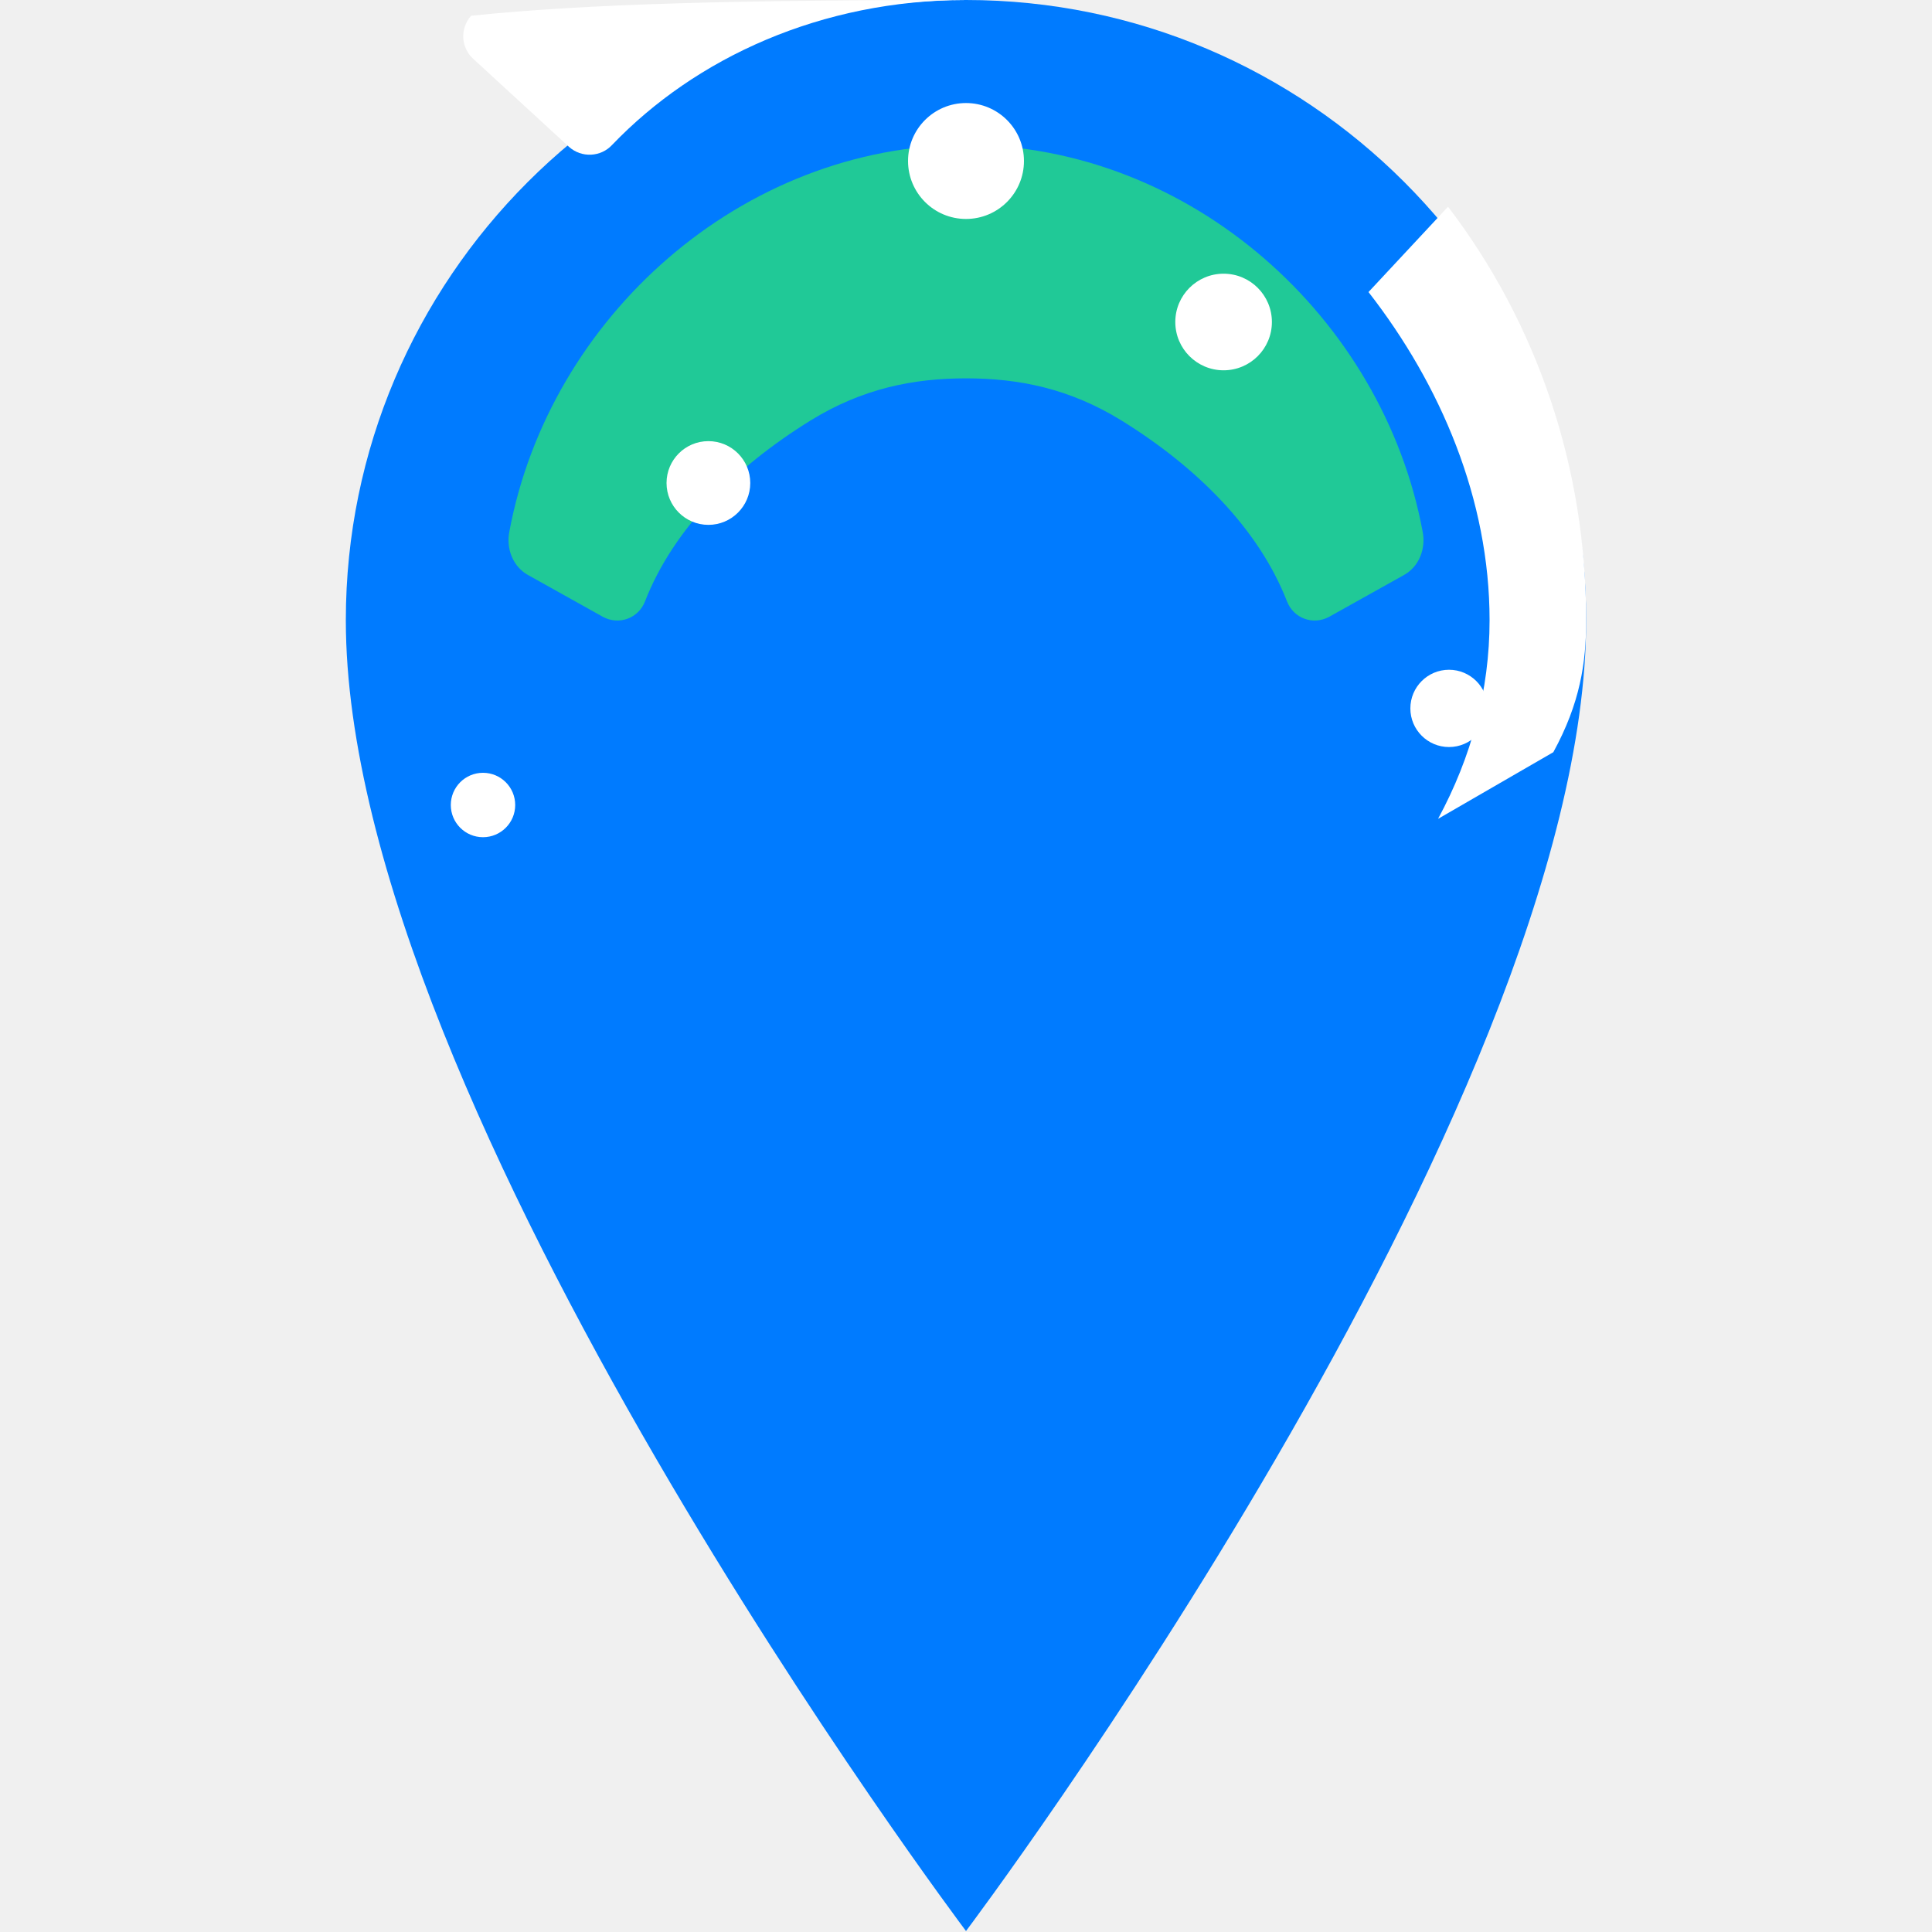
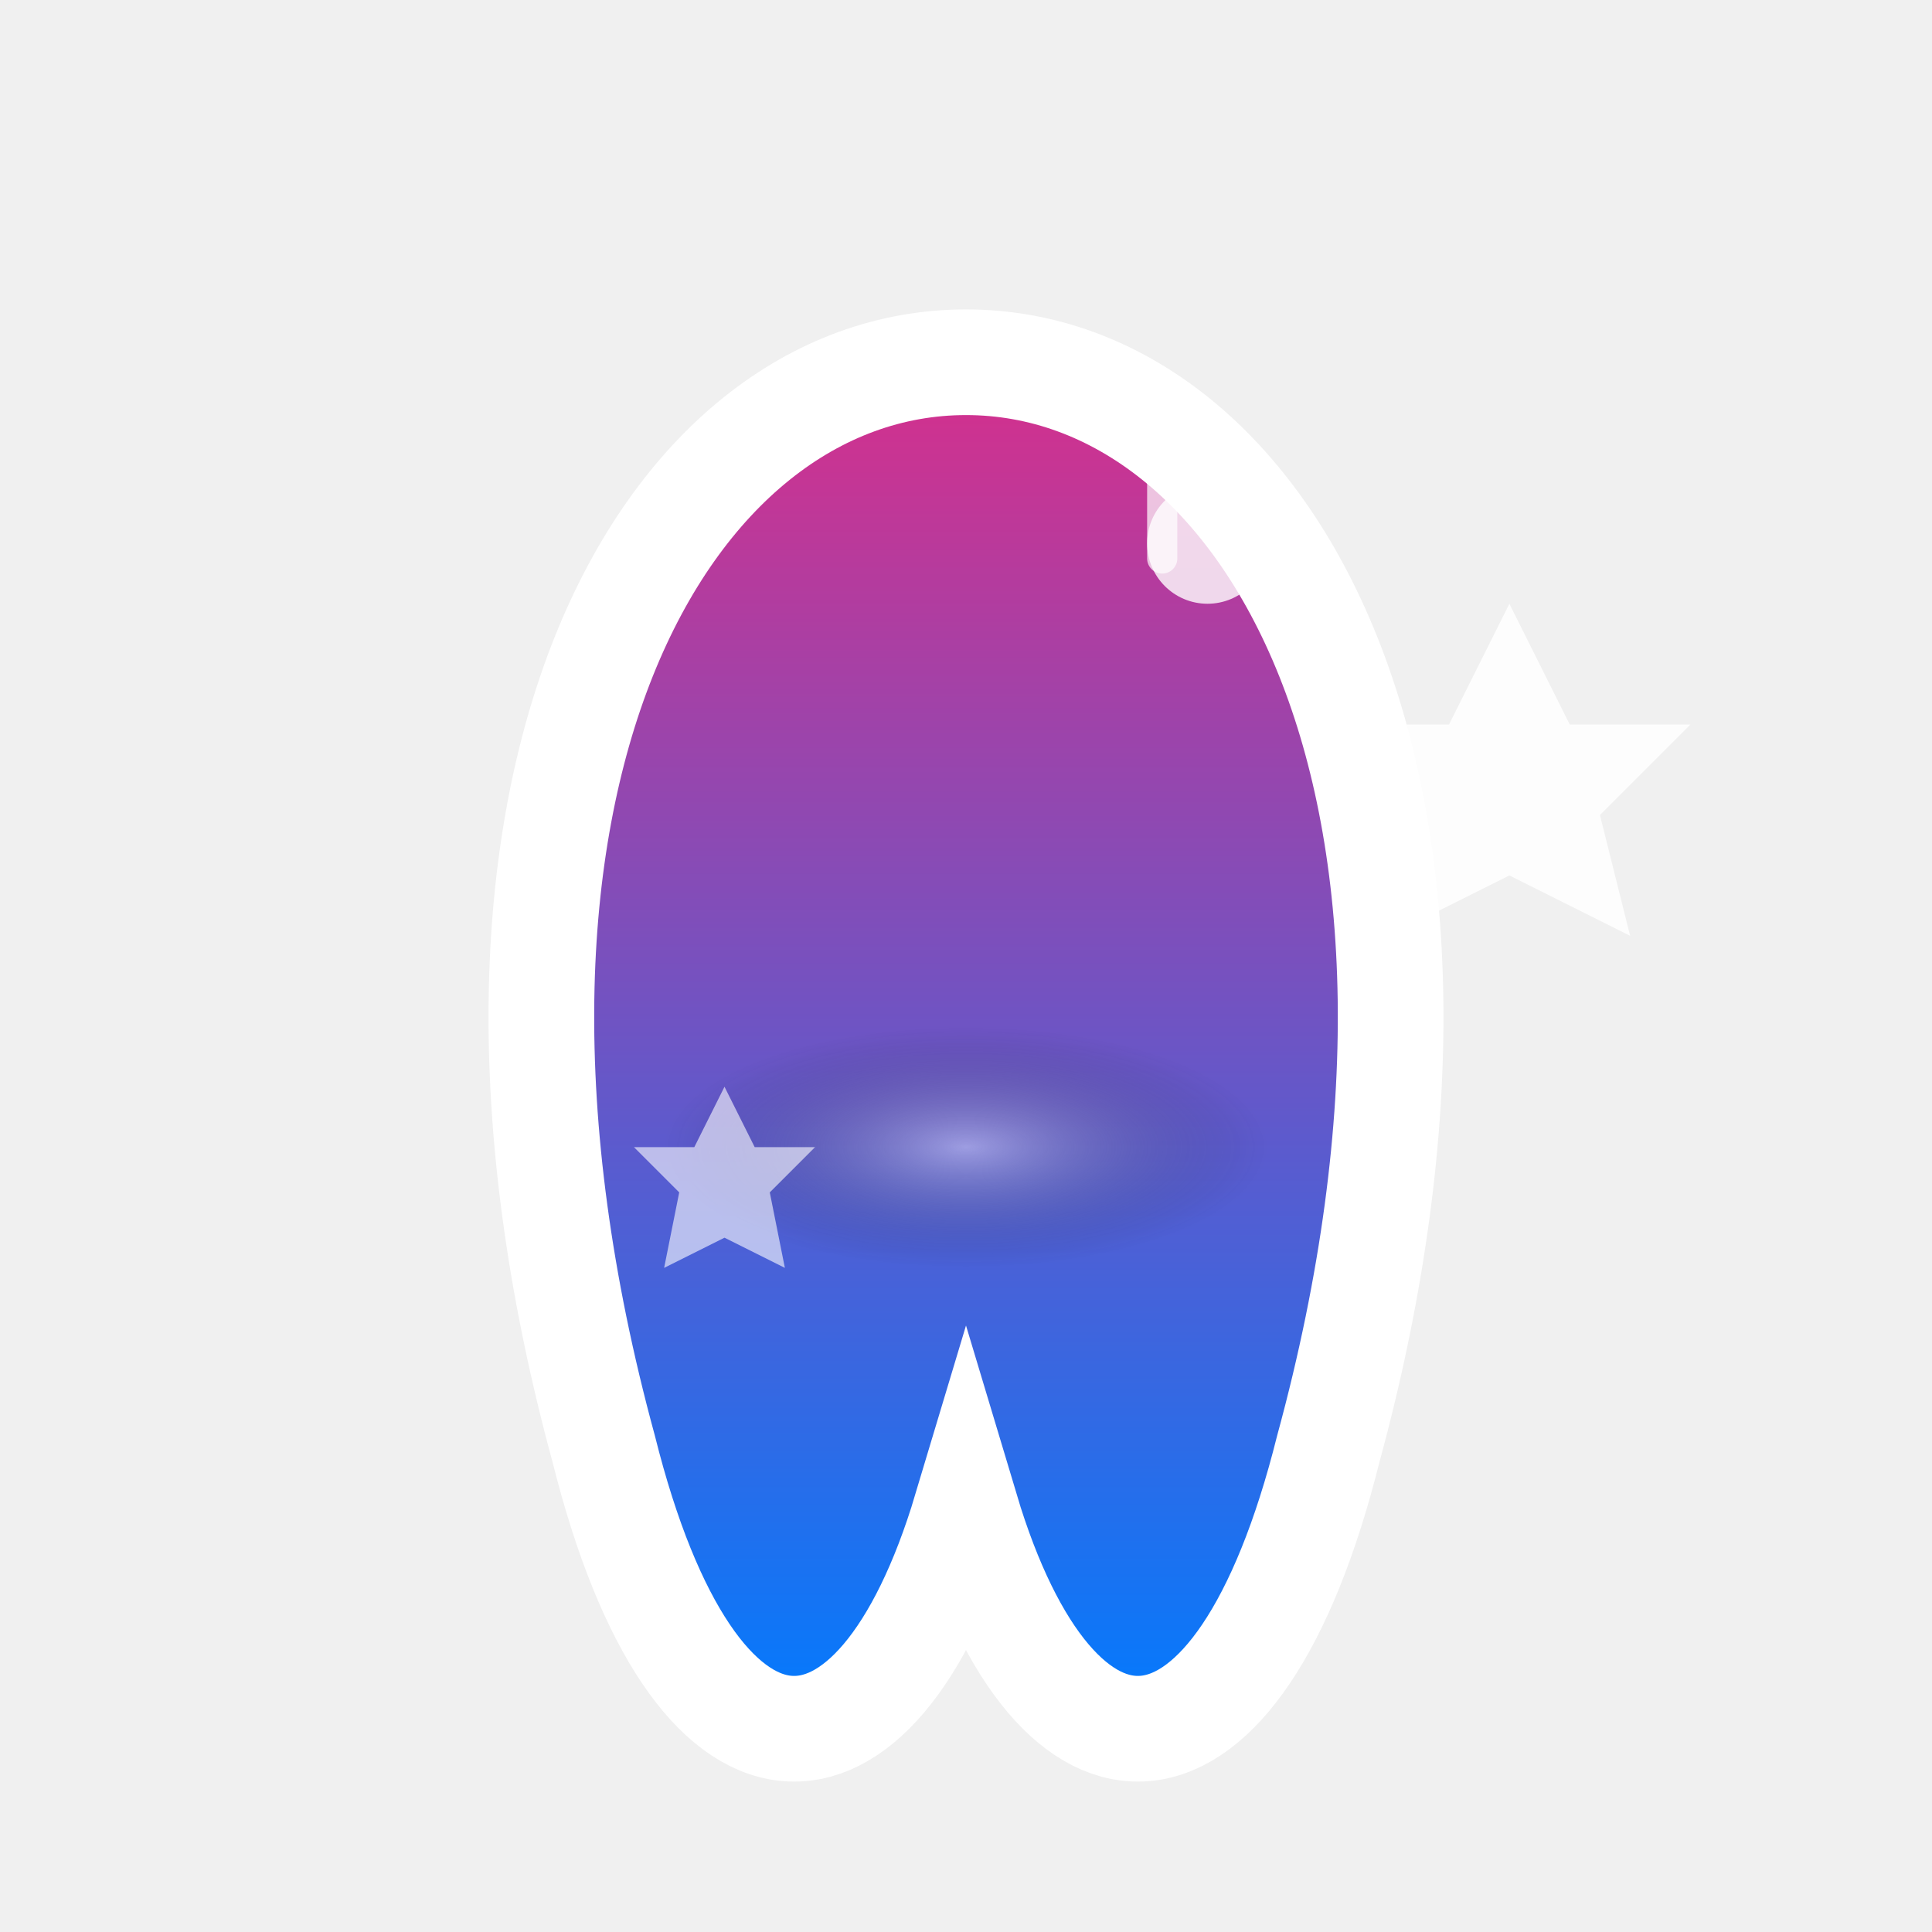
- <svg xmlns="http://www.w3.org/2000/svg" width="60" height="60" viewBox="0 0 60 60" fill="none">
-   <path d="M30 0C19.39 0 10.74 8.65 10.74 19.26C10.74 34.39 30 59.97 30 59.97C30 59.97 49.26 34.39 49.26 19.26C49.26 8.65 40.61 0 30 0Z" fill="#007bff" />
-   <path d="M30 0C25.5 0 21.61 1.79 19.01 4.5C18.66 4.88 18.06 4.91 17.67 4.56L14.7 1.83C14.31 1.48 14.28 0.88 14.63 0.49C18.3 0.11 23.01 0 30 0Z" fill="white" fillOpacity="0.8" />
-   <path d="M49.26 19.26C49.26 14.51 47.74 10.05 44.97 6.42L42.5 9.07C44.75 11.96 46.26 15.52 46.26 19.26C46.26 21.43 45.7 23.51 44.66 25.43L48.24 23.36C49.07 21.84 49.26 20.59 49.26 19.26Z" fill="white" fillOpacity="0.3" />
-   <path d="M30 4.5C23.01 4.5 17.06 9.87 15.82 16.5C15.71 17.04 15.93 17.61 16.42 17.87L18.73 19.16C19.22 19.42 19.82 19.21 20.03 18.68C20.91 16.42 22.84 14.5 25.17 13.06C26.79 12.06 28.37 11.75 30 11.75C31.63 11.75 33.21 12.06 34.83 13.06C37.16 14.5 39.09 16.42 39.97 18.68C40.18 19.21 40.78 19.42 41.27 19.16L43.58 17.87C44.07 17.61 44.29 17.04 44.18 16.5C42.94 9.87 36.99 4.5 30 4.5Z" fill="#20c997" />
-   <circle class="sparkle-1" cx="38" cy="10" r="1.5" fill="white" />
-   <circle class="sparkle-2" cx="45" cy="22" r="1.2" fill="white" />
-   <circle class="sparkle-3" cx="22" cy="15" r="1.3" fill="white" />
-   <circle class="sparkle-4" cx="30" cy="5" r="1.8" fill="white" />
-   <circle class="sparkle-5" cx="15" cy="25" r="1.0" fill="white" />
+ <svg xmlns="http://www.w3.org/2000/svg" width="64" height="64" viewBox="0 0 64 64" fill="none">
+   <style>
+     .sparkle { transform-origin: center; animation: sparkle-blink 2.2s infinite ease-in-out; }
+     .sparkle2 { animation-delay: 0.7s; animation: sparkle-scale 2.5s infinite alternate; }
+     .sparkle3 { animation-delay: 1.2s; animation: sparkle-rotate 3s infinite linear; }
+     @keyframes sparkle-blink { 0%, 100% { opacity: 0.8; } 50% { opacity: 0.2; } }
+     @keyframes sparkle-scale { 0%, 100% { transform: scale(1); } 50% { transform: scale(1.4); } }
+     @keyframes sparkle-rotate { 0% { transform: rotate(0deg) scale(1); } 100% { transform: rotate(360deg) scale(1.2); } }
+   </style>
+   <defs>
+     <linearGradient id="tooth-cool" x1="0" y1="0" x2="0" y2="1">
+       <stop offset="0%" stop-color="#D72F8B" />
+       <stop offset="100%" stop-color="#007bff" />
+     </linearGradient>
+     <radialGradient id="shine" cx="50%" cy="50%" r="50%">
+       <stop offset="0%" stop-color="#fff" stop-opacity="0.8" />
+       <stop offset="100%" stop-color="transparent" />
+     </radialGradient>
+   </defs>
+   <path d="M32 12C22 12 14 26 20 48C23 60 29 60 32 50C35 60 41 60 44 48C50 26 42 12 32 12Z" fill="url(#tooth-cool)" stroke="white" stroke-width="3.5" />
+   <ellipse cx="32" cy="38" rx="10" ry="4" fill="url(#shine)" opacity="0.5" />
+   <g>
+     <polygon class="sparkle" points="50,20 52,24 56,24 53,27 54,31 50,29 46,31 47,27 44,24 48,24" fill="#fff" opacity="0.85" />
+     <circle class="sparkle2" cx="40" cy="18" r="2" fill="#fff" opacity="0.8" />
+     <rect class="sparkle3" x="38" y="14" width="1" height="5" rx="0.5" fill="#fff" opacity="0.7" />
+     <polygon points="24,36 25,38 27,38 25.5,39.5 26,42 24,41 22,42 22.5,39.5 21,38 23,38" fill="#fff" opacity="0.6" />
+   </g>
</svg>
